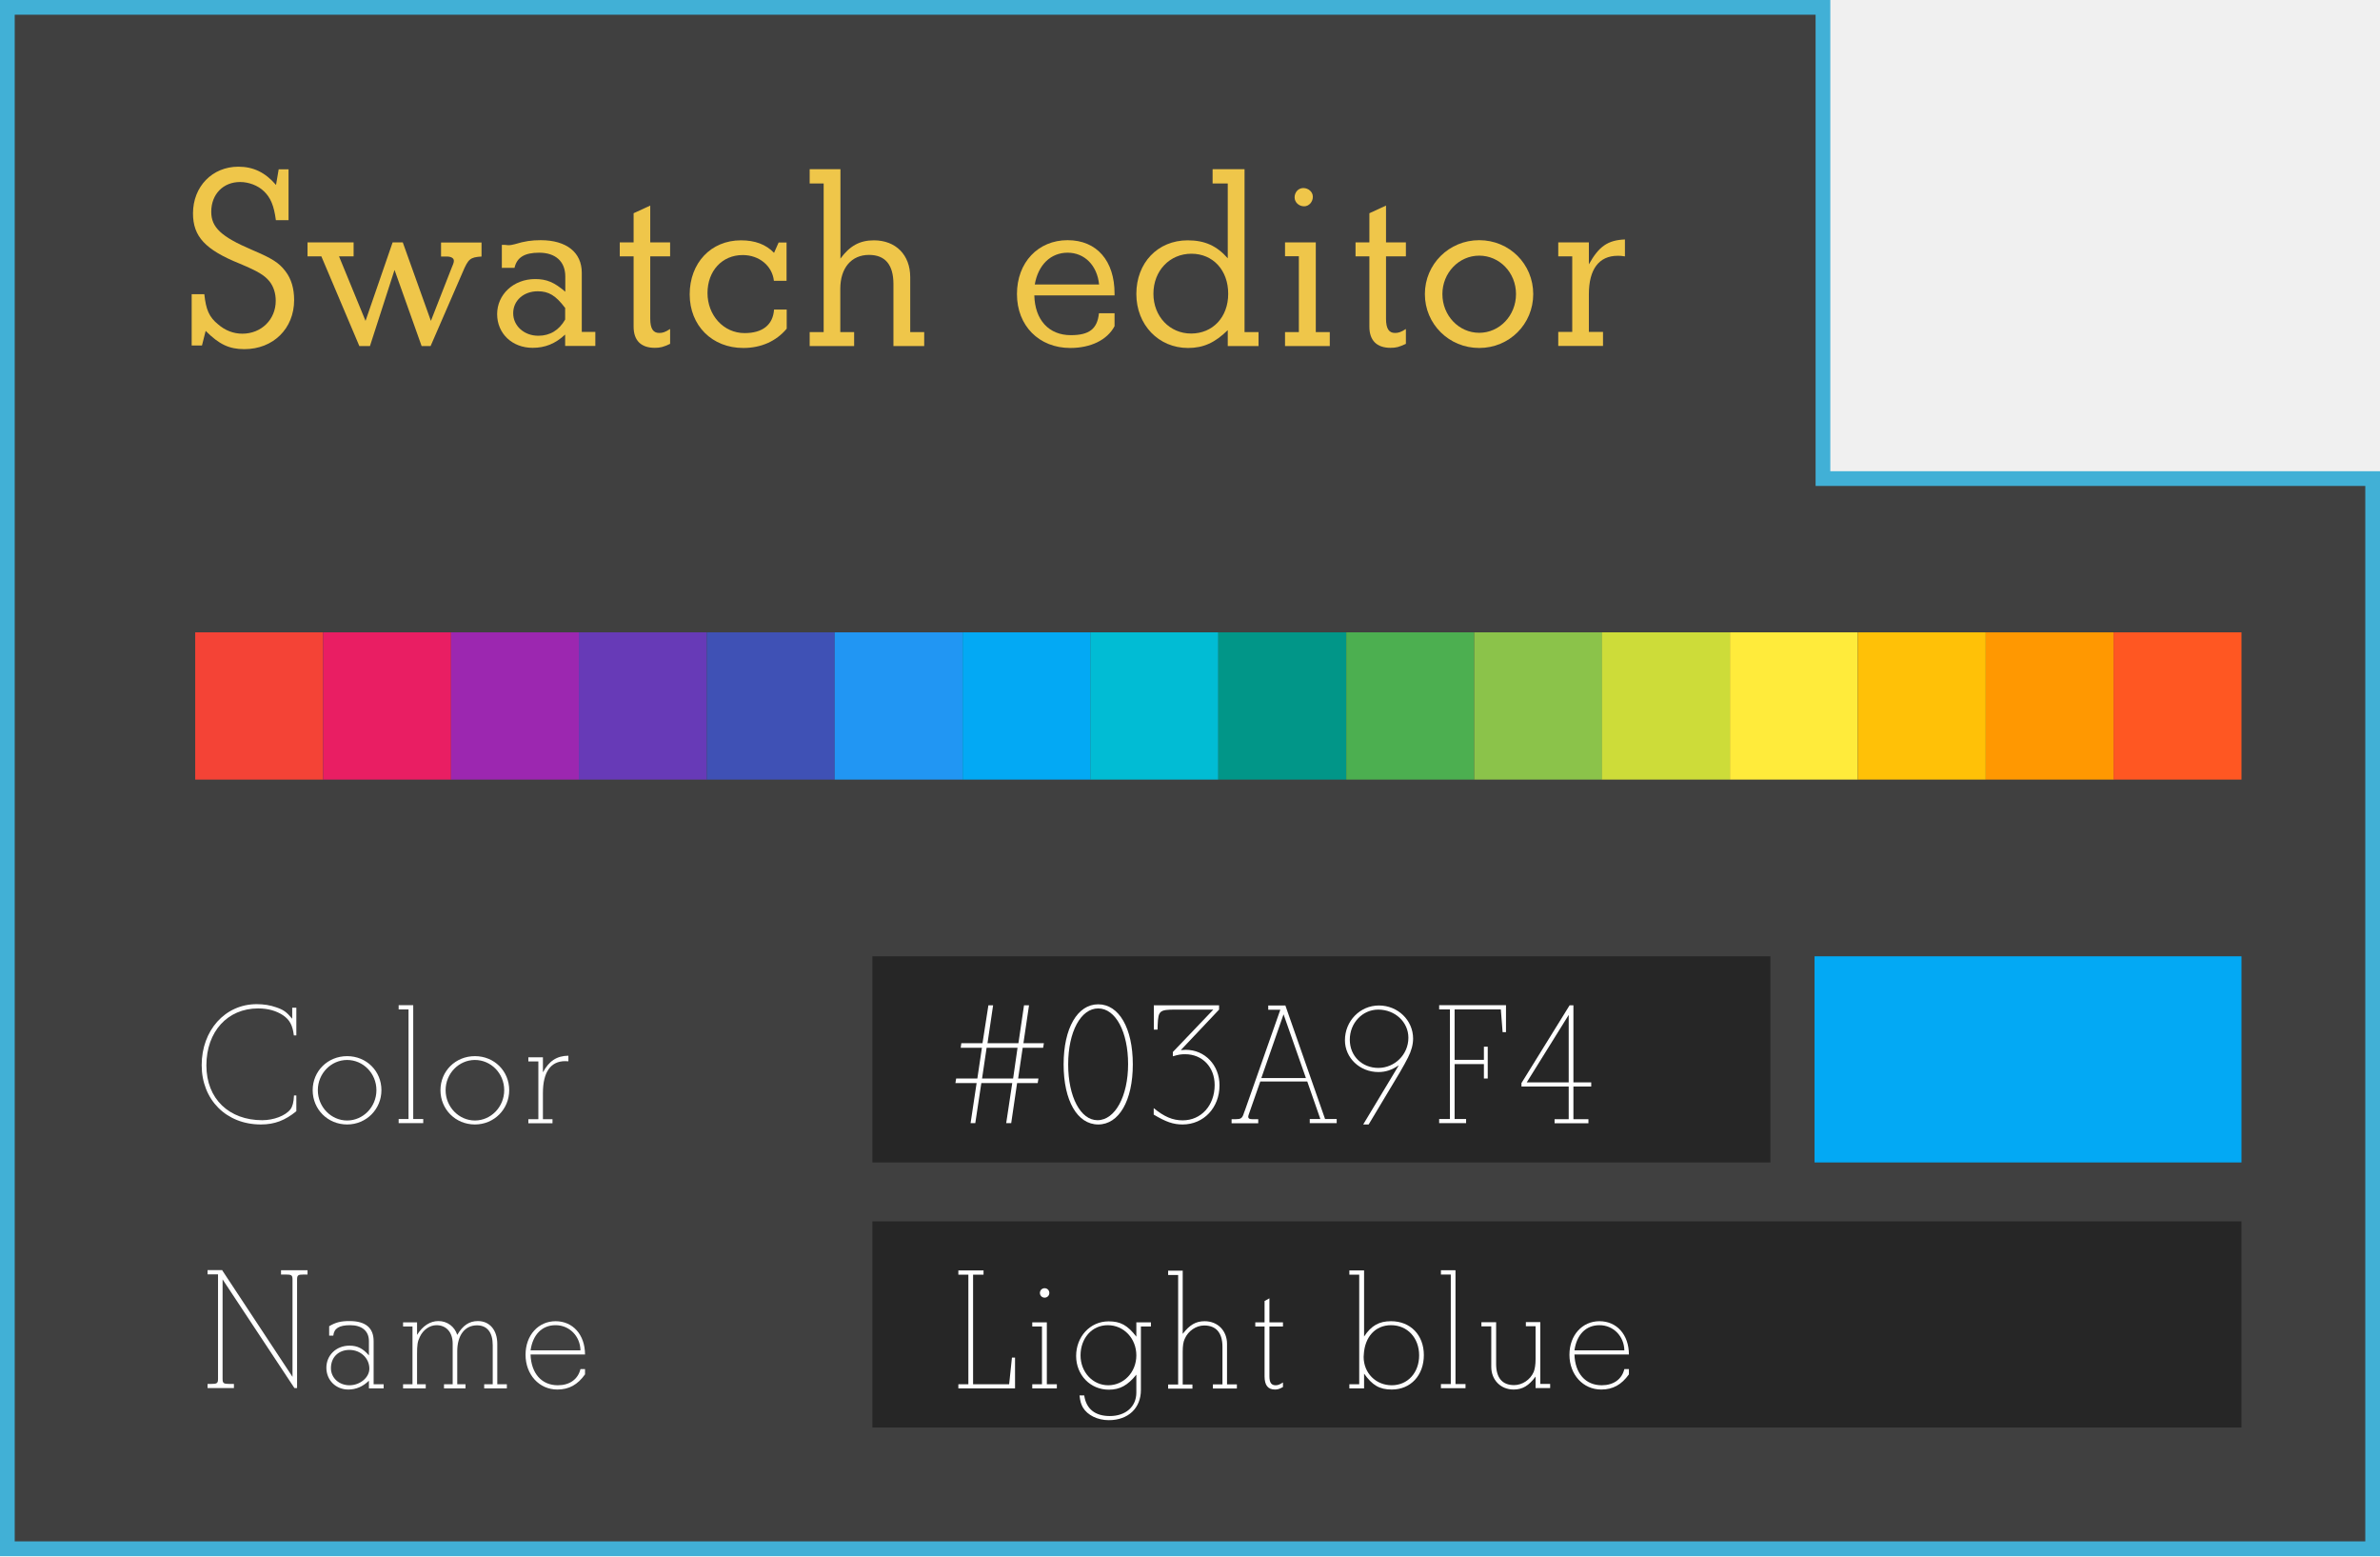
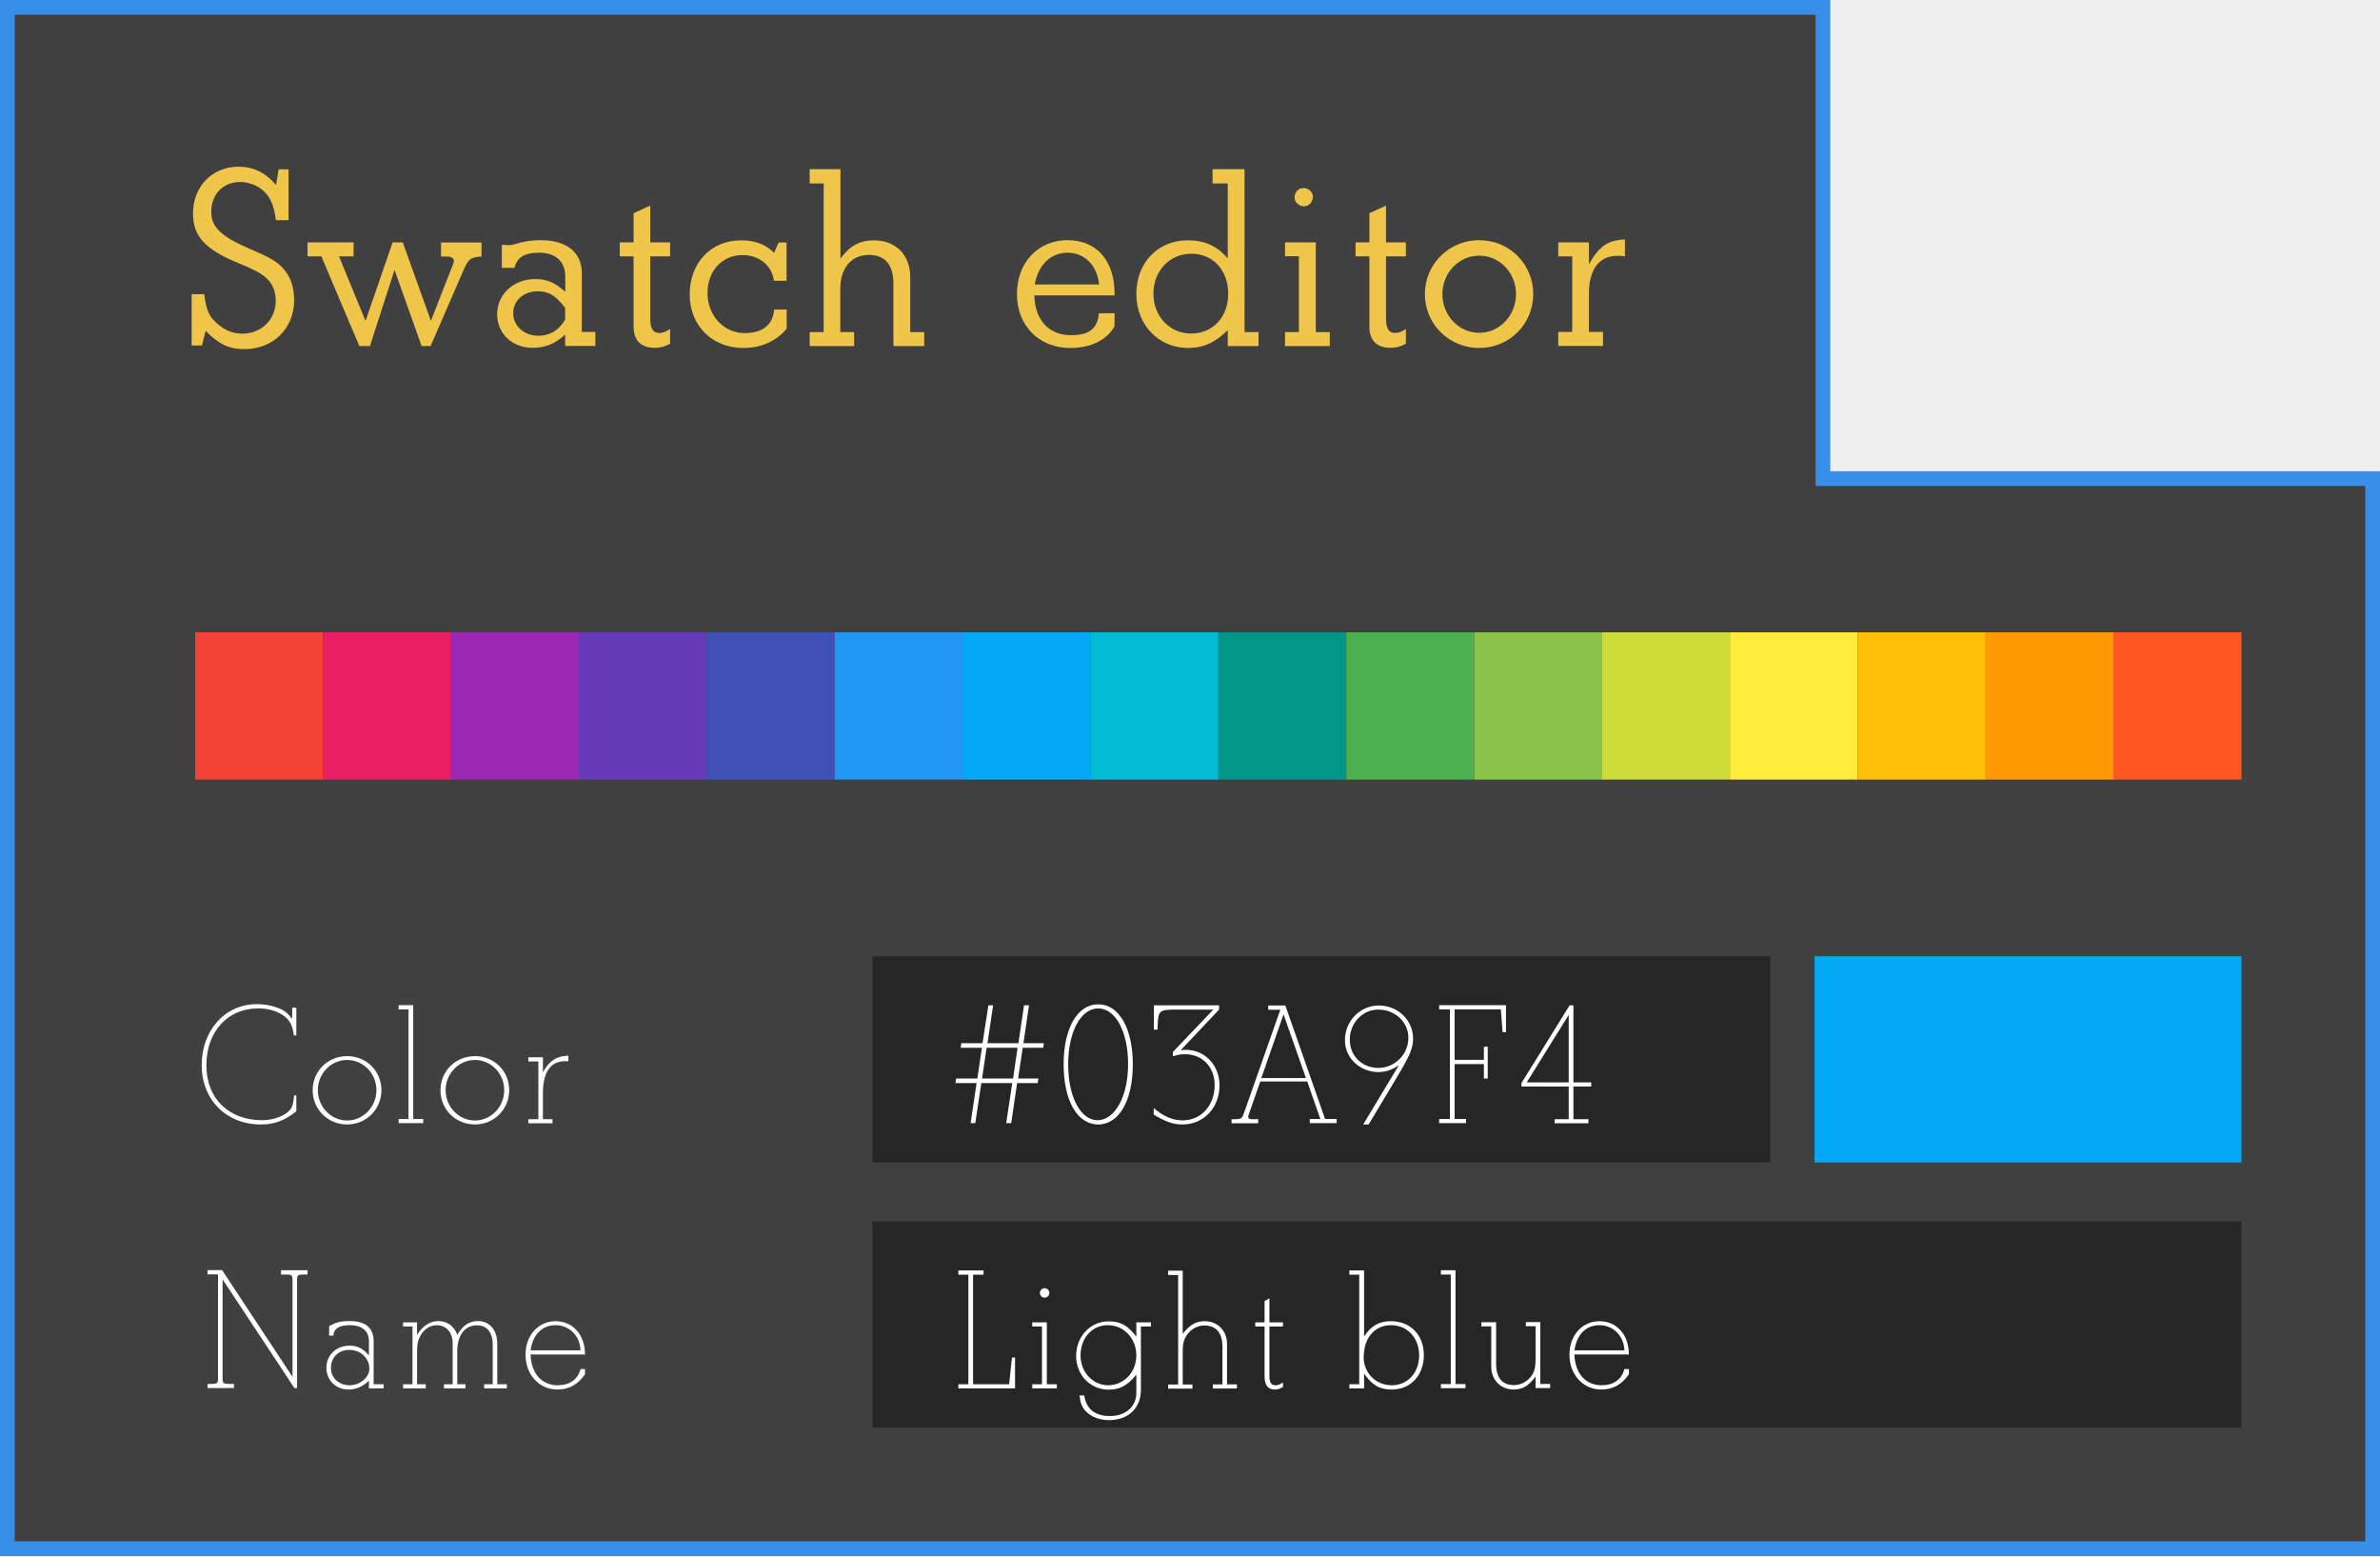
<svg xmlns="http://www.w3.org/2000/svg" id="Layer_2" viewBox="0 0 161.67 105.67">
  <defs>
-     <style>.cls-1{fill:#01bcd4;}.cls-2{fill:#03a9f4;}.cls-3{fill:#019688;}.cls-4{fill:#ff5722;}.cls-5{fill:#fff;}.cls-6{fill:#ffeb3b;}.cls-7{fill:#f44336;}.cls-8{fill:#efc64a;}.cls-9{fill:#ffc107;}.cls-10{fill:#e91e63;}.cls-11{fill:#ff9801;}.cls-12{fill:#673ab7;}.cls-13{fill:#8bc34a;}.cls-14{fill:#cddc39;}.cls-15{fill:#2196f3;}.cls-16{fill:#3f51b5;}.cls-17{fill:#9c27b0;}.cls-18{fill:#262626;}.cls-19{fill:#4caf50;}.cls-20{fill:#404040;stroke:#41b0d6;stroke-miterlimit:10;}</style>
+     <style>.cls-1{fill:#01bcd4;}.cls-2{fill:#03a9f4;}.cls-3{fill:#019688;}.cls-4{fill:#ff5722;}.cls-5{fill:#fff;}.cls-6{fill:#ffeb3b;}.cls-7{fill:#f44336;}.cls-8{fill:#efc64a;}.cls-9{fill:#ffc107;}.cls-10{fill:#e91e63;}.cls-11{fill:#ff9801;}.cls-12{fill:#673ab7;}.cls-13{fill:#8bc34a;}.cls-14{fill:#cddc39;}.cls-15{fill:#2196f3;}.cls-16{fill:#3f51b5;}.cls-17{fill:#9c27b0;}.cls-18{fill:#262626;}.cls-19{fill:#4caf50;}.cls-20{fill:#404040;stroke:#378fe9;stroke-miterlimit:10;}</style>
  </defs>
  <g id="Swatch_editor">
    <polygon class="cls-20" points=".5 .5 .5 105.17 161.17 105.17 161.17 32.5 123.83 32.5 123.83 .5 .5 .5" />
    <g>
      <path class="cls-8" d="M19.6,11.49v3.46h-.86c-.13-.99-.36-1.53-.81-1.96-.41-.4-1.04-.63-1.62-.63-1.15,0-1.96,.83-1.96,2.02,0,1.06,.67,1.69,2.75,2.58,1.39,.59,1.85,.88,2.29,1.46,.4,.52,.59,1.17,.59,1.96,0,1.93-1.42,3.33-3.38,3.33-1.03,0-1.71-.32-2.63-1.24l-.25,.99h-.7v-3.48h.86c.11,1.04,.32,1.55,.94,2.05,.47,.41,1.04,.63,1.64,.63,1.3,0,2.27-.97,2.27-2.23,0-.5-.14-.97-.43-1.33-.34-.41-.76-.67-2-1.19-2.36-.95-3.19-1.85-3.19-3.42,0-1.82,1.31-3.17,3.08-3.17,1.01,0,1.82,.38,2.56,1.24l.18-1.06h.68Z" />
      <path class="cls-8" d="M27.36,16.46l1.91,5.33,1.4-3.58,.11-.27c.04-.09,.05-.18,.05-.23,0-.18-.18-.29-.49-.29h-.38v-.95h2.75v.95c-.77,.05-.9,.16-1.28,1.06l-2.18,5.02h-.61l-1.84-5.17-1.67,5.17h-.72l-2.58-6.09h-.94v-.95h3.13v.95h-.99l1.8,4.38,1.84-5.33h.67Z" />
      <path class="cls-8" d="M34.09,18.2v-1.57h.22c.13,.02,.23,.02,.29,.02,.07,0,.18-.02,.38-.07,.65-.2,1.13-.27,1.75-.27,1.75,0,2.79,.83,2.79,2.21v4.02h.92v.95h-2.05v-.77c-.68,.63-1.37,.9-2.21,.9-1.39,0-2.41-.97-2.41-2.29s1.1-2.38,2.58-2.38c.79,0,1.3,.22,2.05,.86v-1.03c0-1.03-.67-1.62-1.78-1.62-.99,0-1.51,.32-1.67,1.03h-.83Zm4.29,2.7c-.63-.83-1.1-1.12-1.85-1.12-.96,0-1.67,.63-1.67,1.49s.74,1.53,1.71,1.53c.79,0,1.41-.38,1.82-1.1v-.81Z" />
      <path class="cls-8" d="M44.17,13.96v2.5h1.35v.95h-1.35v4.23c0,.68,.2,.97,.61,.97,.23,0,.4-.05,.74-.27v1.01c-.47,.22-.67,.27-1.04,.27-.94,0-1.44-.5-1.44-1.44v-4.77h-.94v-.95h.94v-1.98l1.13-.52Z" />
      <path class="cls-8" d="M53.43,16.46v2.61h-.86c-.11-1.01-.99-1.75-2.12-1.75-1.4,0-2.39,1.08-2.39,2.58s1.08,2.72,2.52,2.72c1.22,0,1.93-.56,2-1.6h.86v1.3c-.72,.86-1.75,1.31-2.95,1.31-2.11,0-3.64-1.51-3.64-3.64s1.44-3.67,3.48-3.67c.95,0,1.69,.27,2.25,.85l.31-.7h.56Z" />
      <path class="cls-8" d="M57.09,11.49v6.07c.63-.86,1.31-1.24,2.27-1.24,1.49,0,2.47,.99,2.47,2.5v3.73h.95v.95h-2.09v-4.21c0-1.31-.56-1.98-1.66-1.98-1.19,0-1.95,.88-1.95,2.3v2.94h.94v.95h-3.02v-.95h.95V12.46h-.95v-.97h2.09Z" />
      <path class="cls-8" d="M75.72,20.06h-5.46c.04,1.67,.99,2.7,2.48,2.7,1.26,0,1.8-.43,1.91-1.49h1.06v.88c-.5,.94-1.62,1.48-3.01,1.48-2.12,0-3.62-1.51-3.62-3.66s1.44-3.66,3.44-3.66,3.19,1.42,3.19,3.62v.13Zm-1.06-.74c-.13-1.3-.99-2.16-2.14-2.16s-2,.83-2.23,2.16h4.38Z" />
      <path class="cls-8" d="M84.54,11.49v11.06h.95v.95h-2.09v-1.08c-.88,.86-1.66,1.21-2.7,1.21-2,0-3.51-1.57-3.51-3.67s1.44-3.64,3.49-3.64c1.17,0,1.98,.38,2.72,1.22v-5.08h-1.03v-.97h2.16Zm-6.19,8.46c0,1.53,1.1,2.7,2.56,2.7s2.52-1.1,2.52-2.7-1.03-2.72-2.5-2.72-2.58,1.15-2.58,2.72Z" />
      <path class="cls-8" d="M89.38,16.46v6.09h.95v.95h-3.04v-.95h.94v-5.15h-.94v-.94h2.09Zm-.85-3.69c.36,0,.65,.27,.65,.59,0,.36-.27,.65-.59,.65-.36,0-.65-.27-.65-.61s.25-.63,.59-.63Z" />
      <path class="cls-8" d="M94.15,13.96v2.5h1.35v.95h-1.35v4.23c0,.68,.2,.97,.61,.97,.23,0,.4-.05,.74-.27v1.01c-.47,.22-.67,.27-1.04,.27-.94,0-1.44-.5-1.44-1.44v-4.77h-.94v-.95h.94v-1.98l1.13-.52Z" />
      <path class="cls-8" d="M96.79,19.97c0-2.03,1.64-3.66,3.69-3.66s3.67,1.62,3.67,3.66-1.62,3.66-3.67,3.66-3.69-1.62-3.69-3.66Zm1.19,0c0,1.46,1.12,2.63,2.5,2.63s2.5-1.17,2.5-2.63-1.12-2.61-2.5-2.61-2.5,1.17-2.5,2.61Z" />
      <path class="cls-8" d="M107.93,16.46v1.49c.68-1.22,1.28-1.64,2.45-1.69v1.15c-.23-.04-.36-.04-.49-.04-1.28,0-1.96,.92-1.96,2.61v2.56h.96v.95h-3.04v-.95h.95v-5.13h-.95v-.95h2.09Z" />
    </g>
    <g id="Colors_copy">
      <rect class="cls-7" x="13.26" y="42.94" width="8.69" height="10" />
      <rect class="cls-10" x="21.95" y="42.94" width="8.69" height="10" />
      <rect class="cls-17" x="30.64" y="42.94" width="8.69" height="10" />
      <rect class="cls-12" x="39.32" y="42.94" width="8.69" height="10" />
      <rect class="cls-16" x="48.01" y="42.94" width="8.69" height="10" />
      <rect class="cls-15" x="56.7" y="42.94" width="8.69" height="10" />
      <rect class="cls-2" x="65.39" y="42.94" width="8.69" height="10" />
      <rect class="cls-1" x="74.07" y="42.94" width="8.69" height="10" />
      <rect class="cls-3" x="82.76" y="42.94" width="8.69" height="10" />
      <rect class="cls-19" x="91.45" y="42.94" width="8.69" height="10" />
      <rect class="cls-13" x="100.14" y="42.94" width="8.69" height="10" />
      <rect class="cls-14" x="108.82" y="42.94" width="8.69" height="10" />
      <rect class="cls-6" x="117.51" y="42.94" width="8.69" height="10" />
      <rect class="cls-9" x="126.2" y="42.94" width="8.69" height="10" />
      <rect class="cls-11" x="134.89" y="42.94" width="8.69" height="10" />
      <rect class="cls-4" x="143.57" y="42.94" width="8.69" height="10" />
    </g>
    <g id="Line">
      <g>
        <path class="cls-5" d="M20.13,74.39v1.07c-.76,.62-1.47,.9-2.41,.9-2.35,0-4.02-1.68-4.02-4.03s1.58-4.14,3.74-4.14c.47,0,.92,.07,1.34,.22,.49,.17,.68,.31,1.07,.77v-.75h.28v1.88h-.17c-.08-.68-.28-1.06-.74-1.37-.46-.3-1.01-.46-1.69-.46-2.08,0-3.51,1.58-3.51,3.87s1.56,3.72,3.79,3.72c.78,0,1.58-.3,1.92-.74,.14-.19,.22-.47,.24-.94h.17Z" />
        <path class="cls-5" d="M21.24,74.03c0-1.29,1.02-2.31,2.34-2.31s2.33,1.02,2.33,2.31-1.02,2.33-2.33,2.33-2.34-1.02-2.34-2.33Zm.35,0c0,1.14,.9,2.06,1.99,2.06s1.99-.92,1.99-2.06-.9-2.05-1.99-2.05-1.99,.92-1.99,2.05Z" />
        <path class="cls-5" d="M28.07,68.27v7.72h.68v.28h-1.67v-.28h.67v-7.44h-.67v-.29h.98Z" />
        <path class="cls-5" d="M29.92,74.03c0-1.29,1.02-2.31,2.34-2.31s2.33,1.02,2.33,2.31-1.02,2.33-2.33,2.33-2.34-1.02-2.34-2.33Zm.35,0c0,1.14,.9,2.06,1.99,2.06s1.99-.92,1.99-2.06-.9-2.05-1.99-2.05-1.99,.92-1.99,2.05Z" />
        <path class="cls-5" d="M36.88,71.8v1.02c.42-.78,.95-1.12,1.73-1.13v.38c-.1-.01-.16-.01-.22-.01-.98,0-1.51,.74-1.51,2.16v1.78h.65v.28h-1.64v-.28h.68v-3.92h-.68v-.28h1Z" />
      </g>
      <rect class="cls-18" x="59.26" y="64.94" width="61" height="14" />
      <g>
        <path class="cls-5" d="M70.54,73.24l-.05,.31h-1.4l-.4,2.72h-.34l.41-2.72h-2.1l-.41,2.72h-.32l.41-2.72h-1.44l.05-.31h1.44l.31-2.09h-1.44l.04-.31h1.44l.4-2.57h.32l-.38,2.57h2.1l.38-2.57h.34l-.38,2.57h1.39l-.05,.31h-1.39l-.31,2.09h1.39Zm-1.42-2.09h-2.1l-.31,2.09h2.11l.3-2.09Z" />
        <path class="cls-5" d="M74.6,76.36c-1.42,0-2.35-1.62-2.35-4.08s.94-4.08,2.35-4.08,2.35,1.62,2.35,4.08-.94,4.08-2.35,4.08Zm-.05-.29c1.19,0,2.08-1.62,2.08-3.81s-.85-3.78-2.03-3.78-2.04,1.58-2.04,3.8,.85,3.79,1.99,3.79Z" />
        <path class="cls-5" d="M78.37,68.27h4.44v.29l-2.6,2.75c.14-.01,.26-.02,.34-.02,1.29,0,2.29,1.04,2.29,2.41,0,1.52-1.07,2.66-2.51,2.66-.64,0-1.14-.18-1.96-.67v-.44c.72,.59,1.29,.83,1.97,.83,1.25,0,2.17-1.01,2.17-2.4,0-1.22-.84-2.09-2-2.09-.28,0-.44,.02-.84,.14v-.29l2.75-2.88h-2.58c-1.07,0-1.16,.08-1.2,1.02,0,.07,0,.18-.01,.34h-.25v-1.64Z" />
        <path class="cls-5" d="M87.31,68.27l2.7,7.72h.79v.28h-1.83v-.28h.72l-.89-2.55h-3.19l-.71,2.03-.07,.2c-.02,.07-.04,.12-.04,.17,0,.11,.08,.16,.26,.16h.42v.28h-1.81v-.28h.3c.3,0,.4-.06,.49-.28l.07-.2,.05-.13,2.4-6.82h-.82v-.29h1.15Zm1.4,4.94l-1.52-4.33-1.51,4.33h3.03Z" />
        <path class="cls-5" d="M92.6,76.36l2.42-4.02c-.48,.32-.88,.46-1.39,.46-1.26,0-2.27-.96-2.27-2.16,0-1.31,1.03-2.36,2.31-2.36s2.32,1,2.32,2.25c0,.4-.12,.84-.34,1.27-.13,.26-.32,.61-.56,1.02l-2.12,3.54h-.37Zm3.07-5.89c0-1.07-.91-1.91-2.05-1.91-1.07,0-1.93,.91-1.93,2.04s.85,1.92,1.94,1.92,2.04-.89,2.04-2.05Z" />
        <path class="cls-5" d="M102.3,68.27v1.82h-.23l-.12-1.54h-3.14v3.42h1.99v-.89h.26v2.16h-.26v-.98h-1.99v3.73h.78v.28h-1.83v-.28h.73v-7.44h-.73v-.29h4.54Z" />
        <path class="cls-5" d="M106.88,68.27v5.23h1.21v.28h-1.21v2.22h1.02v.28h-2.3v-.28h.96v-2.22h-3.21v-.23l3.27-5.28h.26Zm-.32,5.23v-4.58l-2.85,4.58h2.85Z" />
      </g>
      <rect class="cls-2" x="123.26" y="64.94" width="29" height="14" />
    </g>
    <g id="Line-2">
      <g>
        <path class="cls-5" d="M15.1,86.27l4.77,7.23v-6.6c0-.31-.06-.35-.47-.35h-.31v-.29h1.8v.29h-.24c-.41,0-.47,.04-.47,.35v7.36h-.18l-4.88-7.38v6.75c0,.3,.06,.35,.47,.35h.3v.28h-1.79v-.28h.24c.41,0,.47-.05,.47-.35v-7.09h-.71v-.29h1Z" />
        <path class="cls-5" d="M22.36,90.7v-.64c.44-.26,.78-.35,1.38-.35,1.09,0,1.64,.46,1.64,1.36v2.93h.68v.28h-1v-.52c-.41,.4-.88,.6-1.4,.6-.85,0-1.49-.64-1.49-1.48s.66-1.5,1.57-1.5c.54,0,.91,.19,1.32,.66v-.97c0-.68-.47-1.08-1.27-1.08-.76,0-1.1,.22-1.15,.71h-.29Zm.12,2.21c0,.66,.55,1.16,1.26,1.16s1.35-.52,1.35-1.13c0-.71-.6-1.27-1.35-1.27s-1.26,.5-1.26,1.24Z" />
        <path class="cls-5" d="M28.33,89.8v.85c.38-.61,.89-.94,1.45-.94,.6,0,1.1,.37,1.28,.94,.38-.65,.82-.94,1.4-.94,.8,0,1.32,.61,1.32,1.55v2.74h.65v.28h-1.54v-.28h.58v-2.66c0-.86-.38-1.34-1.07-1.34-.83,0-1.34,.68-1.34,1.77v2.23h.56v.28h-1.46v-.28h.59v-2.76c0-.76-.43-1.25-1.1-1.25-.47,0-.91,.32-1.13,.79-.16,.32-.19,.56-.19,1.18v2.04h.59v.28h-1.54v-.28h.64v-3.92h-.64v-.28h.95Z" />
        <path class="cls-5" d="M39.73,91.98h-3.69c.04,1.28,.75,2.09,1.85,2.09,.8,0,1.37-.4,1.54-1.1h.31v.36c-.5,.7-1.09,1.03-1.88,1.03-1.24,0-2.16-1.02-2.16-2.36s.88-2.28,2.04-2.28,2,.9,2,2.27Zm-.3-.28c-.02-.97-.75-1.71-1.69-1.71s-1.55,.66-1.7,1.71h3.39Z" />
      </g>
      <rect class="cls-18" x="59.26" y="82.94" width="93" height="14" />
      <g>
        <path class="cls-5" d="M68.95,92.19v2.09h-3.85v-.28h.68v-7.44h-.68v-.29h1.71v.29h-.71v7.44h2.45l.19-1.81h.2Z" />
        <path class="cls-5" d="M71.11,89.8v4.2h.68v.28h-1.67v-.28h.66v-3.92h-.66v-.28h.98Zm-.47-2c0-.18,.14-.32,.32-.32s.32,.14,.32,.32-.14,.32-.32,.32-.32-.14-.32-.32Z" />
        <path class="cls-5" d="M77.18,89.8h1v.28h-.68v4.31c0,1.23-.86,2.05-2.18,2.05-.77,0-1.45-.34-1.76-.86-.13-.24-.18-.4-.23-.82h.32c.13,.91,.73,1.4,1.74,1.4,1.08,0,1.8-.64,1.8-1.59v-1.22c-.59,.73-1.12,1.02-1.87,1.02-1.26,0-2.22-1-2.22-2.29s.93-2.35,2.21-2.35c.8,0,1.28,.26,1.88,1.04v-.96Zm-3.78,2.24c0,1.14,.83,2.03,1.88,2.03s1.91-.88,1.91-2.03-.85-2.05-1.94-2.05-1.85,.9-1.85,2.05Z" />
        <path class="cls-5" d="M80.34,86.27v4.31c.47-.61,.89-.86,1.49-.86,.89,0,1.52,.65,1.52,1.54v2.75h.67v.28h-1.63v-.28h.65v-2.55c0-.95-.43-1.45-1.24-1.45-.55,0-1.09,.37-1.32,.9-.1,.2-.14,.49-.14,.88v2.23h.66v.28h-1.65v-.28h.68v-7.44h-.68v-.29h1Z" />
        <path class="cls-5" d="M86.23,88.17v1.63h.92v.28h-.92v3.38c0,.43,.13,.61,.42,.61,.16,0,.26-.04,.5-.19v.31c-.24,.13-.35,.17-.54,.17-.48,0-.71-.29-.71-.9v-3.38h-.63v-.28h.63v-1.45l.32-.18Z" />
        <path class="cls-5" d="M92.33,94v-7.44h-.67v-.29h1v4.49c.49-.74,1.02-1.04,1.83-1.04,1.32,0,2.23,.94,2.23,2.3s-.88,2.34-2.18,2.34c-.83,0-1.32-.29-1.88-1.08v1h-1v-.28h.67Zm.31-1.99s-.01,.08-.01,.13c0,1.1,.83,1.93,1.91,1.93s1.86-.85,1.86-2.03-.79-2.05-1.91-2.05c-1.06,0-1.79,.79-1.85,2.01Z" />
        <path class="cls-5" d="M98.87,86.27v7.72h.68v.28h-1.67v-.28h.67v-7.44h-.67v-.29h.98Z" />
        <path class="cls-5" d="M104.31,94.27v-.79c-.46,.62-.89,.88-1.49,.88-.88,0-1.52-.65-1.52-1.54v-2.75h-.67v-.28h1v2.83c0,.95,.42,1.44,1.22,1.44,.55,0,1.1-.36,1.33-.89,.08-.2,.13-.49,.13-.88v-2.23h-.66v-.28h.98v4.2h.67v.28h-1Z" />
        <path class="cls-5" d="M110.64,91.98h-3.69c.04,1.28,.75,2.09,1.85,2.09,.8,0,1.37-.4,1.54-1.1h.31v.36c-.5,.7-1.09,1.03-1.88,1.03-1.24,0-2.16-1.02-2.16-2.36s.88-2.28,2.04-2.28,2,.9,2,2.27Zm-.3-.28c-.02-.97-.75-1.71-1.69-1.71s-1.55,.66-1.7,1.71h3.39Z" />
      </g>
    </g>
  </g>
</svg>
